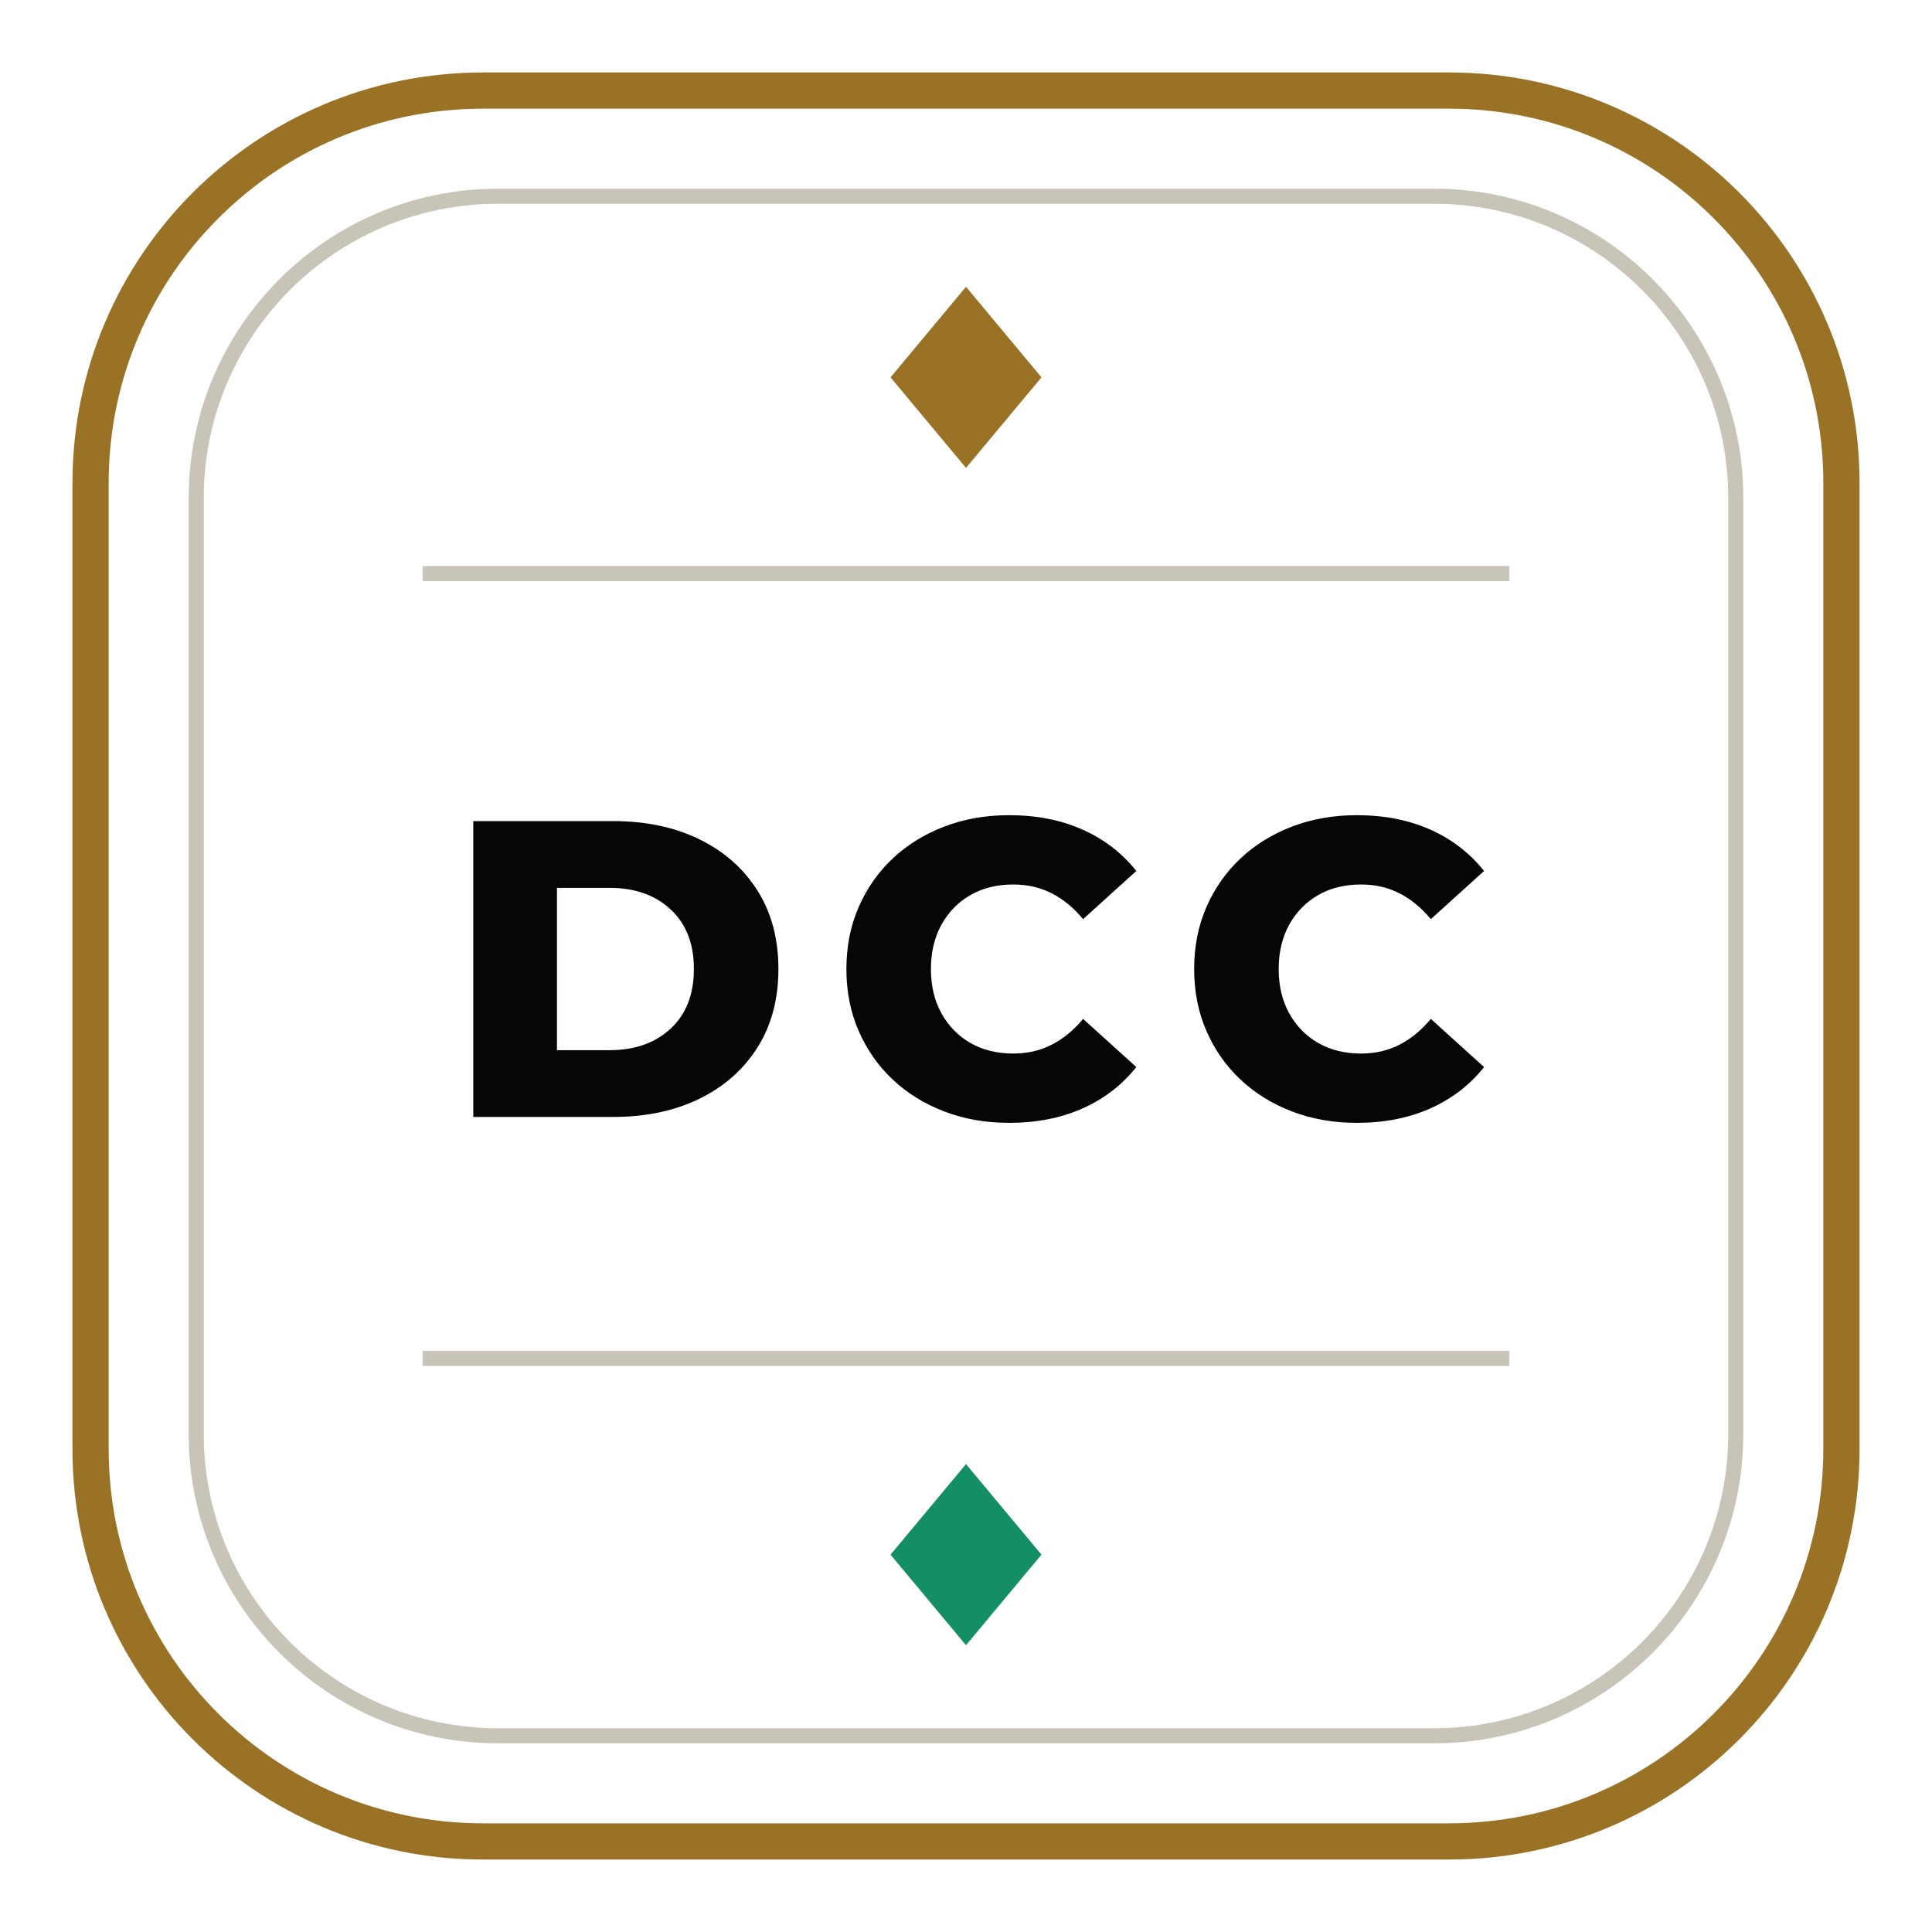
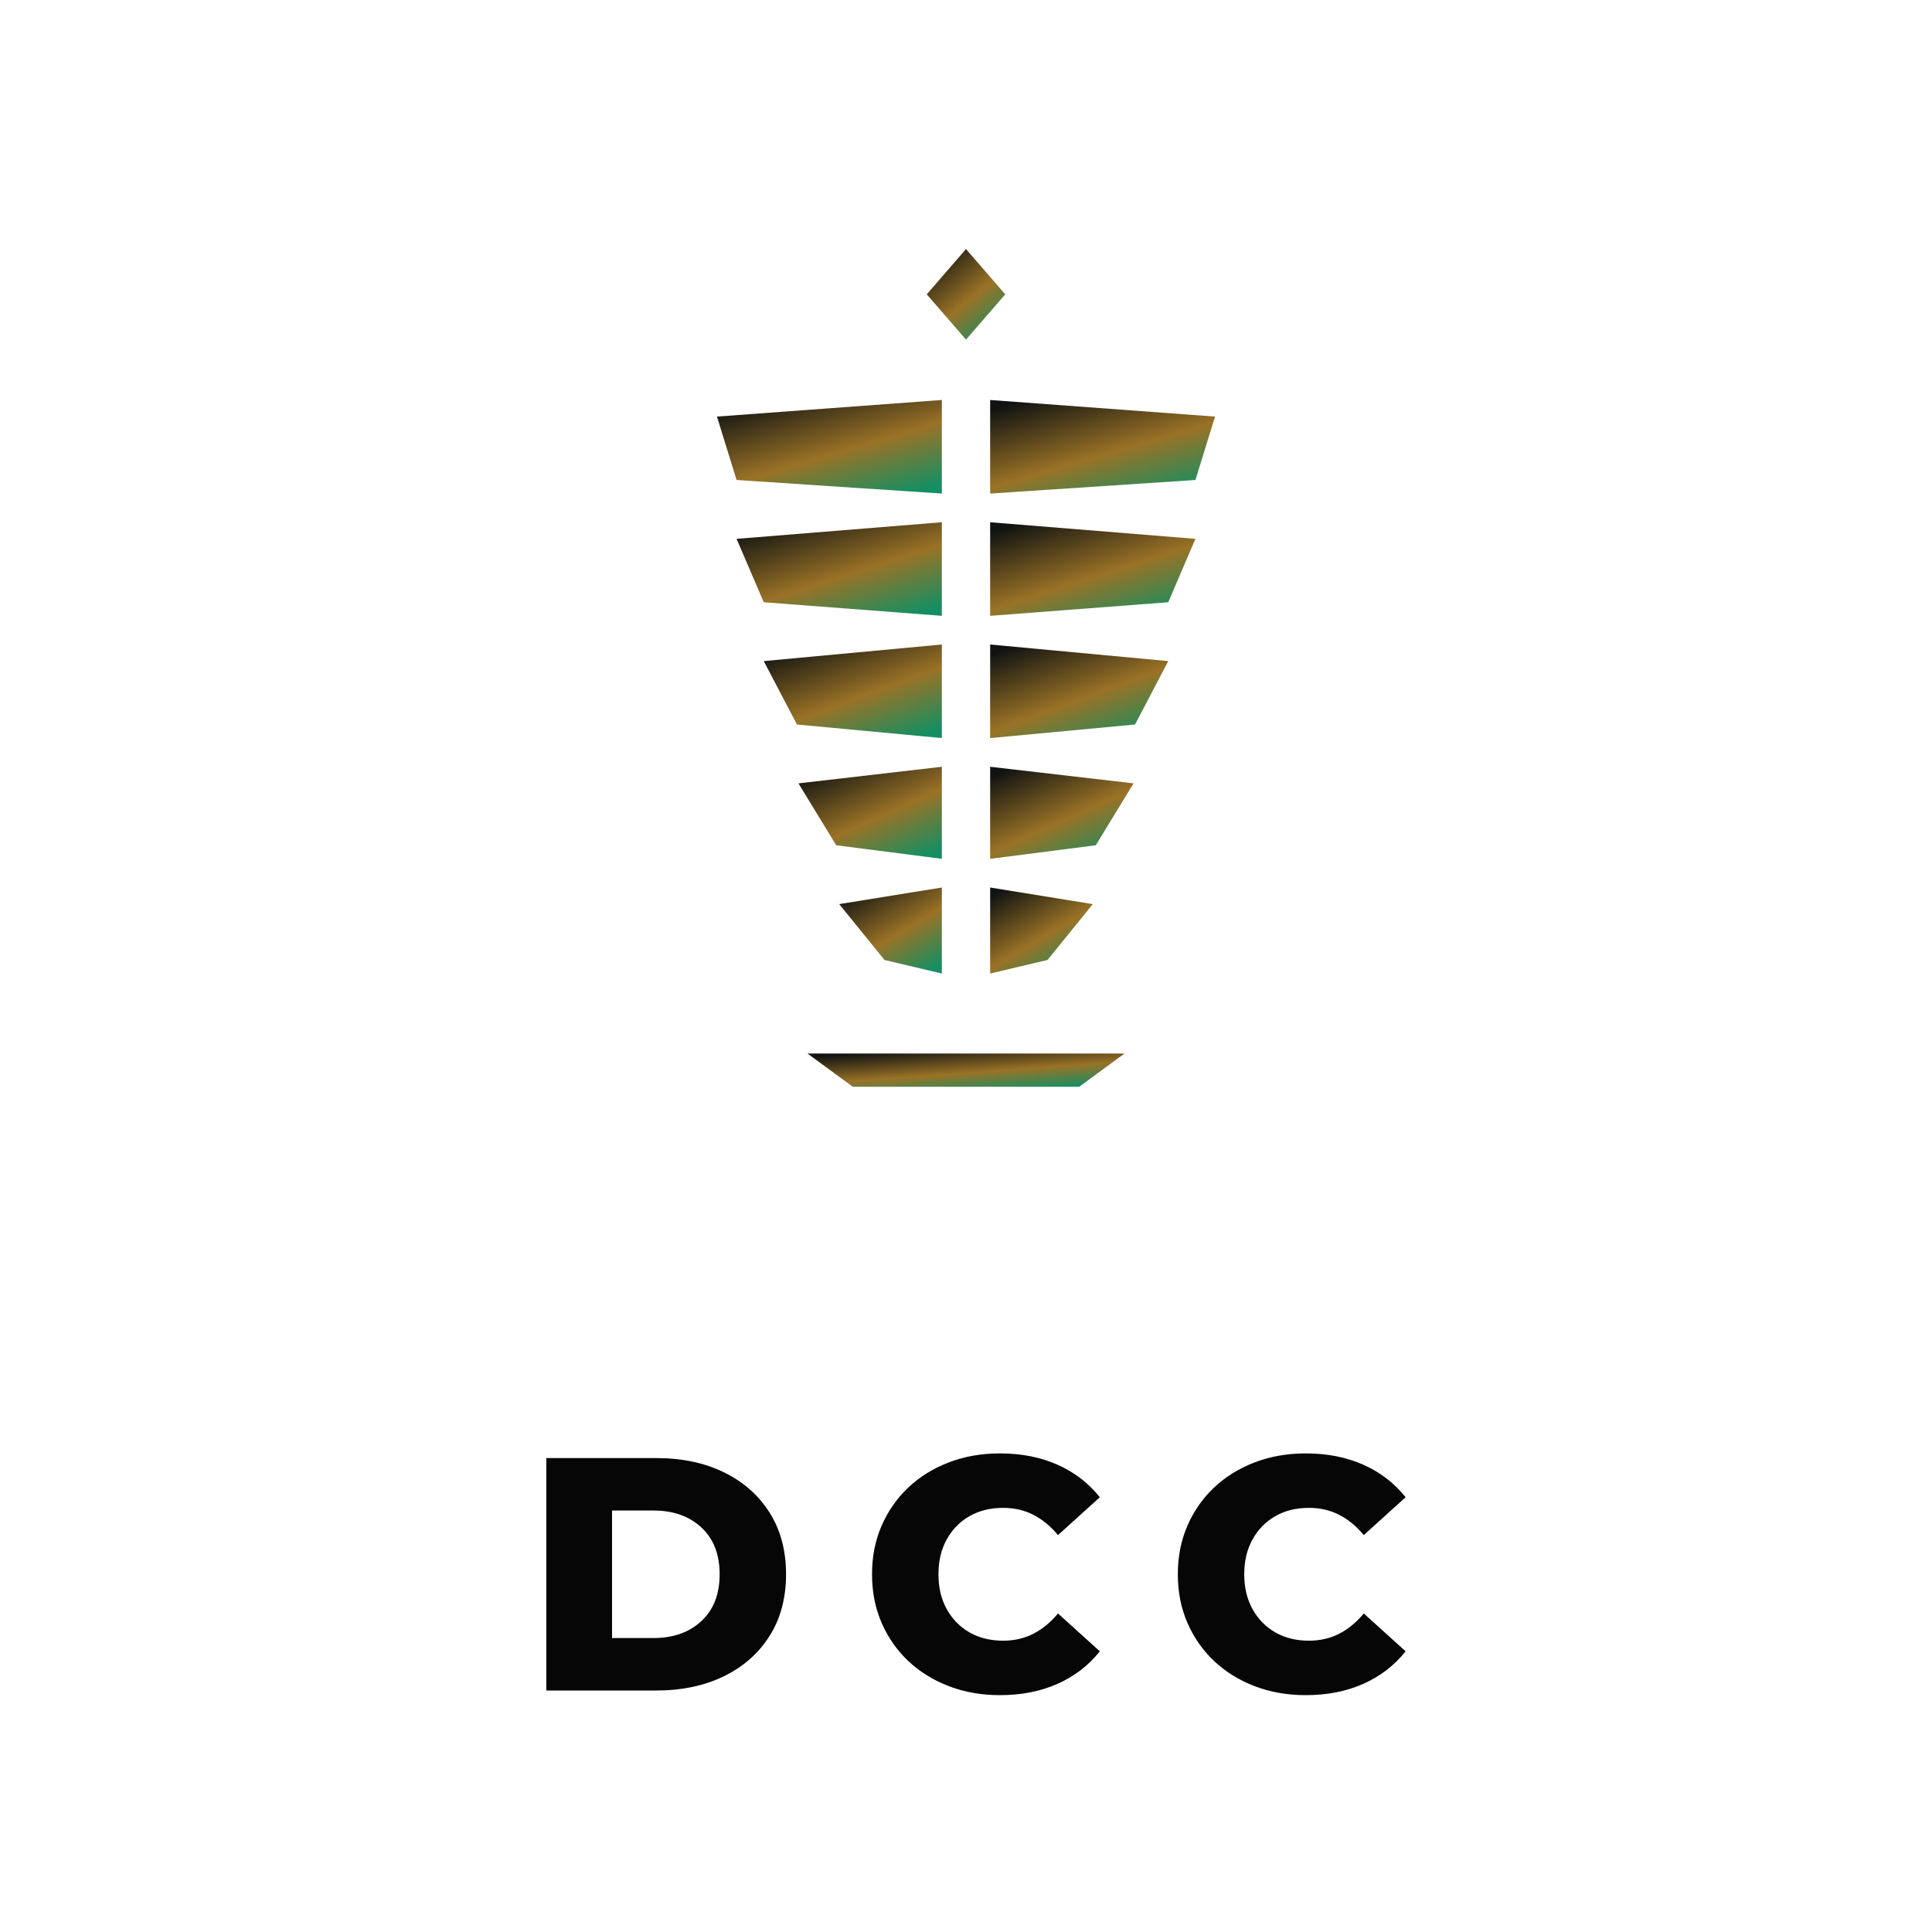
<svg xmlns="http://www.w3.org/2000/svg" viewBox="0 0 128 128" width="128" height="128" role="img" aria-label="DCC Döner Catering Club — logo-monogram (dark)">
-   <rect x="6" y="6" width="116" height="116" rx="26" fill="none" stroke="#9A7226" stroke-width="2.4" />
-   <rect x="13" y="13" width="102" height="102" rx="20" fill="none" stroke="#C9C4B8" stroke-width="1.0" />
-   <polygon points="64.0,19 69.0,25 64.0,31 59.0,25" fill="#9A7226" />
-   <polygon points="64.0,97 69.0,103 64.0,109 59.0,103" fill="#148F63" />
-   <line x1="28" y1="38" x2="100" y2="38" stroke="#C9C4B8" stroke-width="1.0" />
-   <line x1="28" y1="90" x2="100" y2="90" stroke="#C9C4B8" stroke-width="1.0" />
-   <path d="M31.356 74.0V54.4H40.624Q43.872 54.4 46.336 55.604Q48.8 56.808 50.186 59.006Q51.572 61.204 51.572 64.2Q51.572 67.196 50.186 69.394Q48.8 71.592 46.336 72.796Q43.872 74.0 40.624 74.0ZM36.9 69.576H40.4Q42.892 69.576 44.432 68.148Q45.972 66.72 45.972 64.2Q45.972 61.68 44.432 60.252Q42.892 58.824 40.4 58.824H36.9ZM66.856 74.392Q64.532 74.392 62.558 73.636Q60.584 72.88 59.142 71.522Q57.7 70.164 56.888 68.302Q56.076 66.44 56.076 64.2Q56.076 61.96 56.888 60.098Q57.7 58.236 59.142 56.878Q60.584 55.52 62.558 54.764Q64.532 54.008 66.856 54.008Q69.572 54.008 71.714 54.96Q73.856 55.912 75.284 57.704L71.756 60.896Q70.832 59.776 69.684 59.188Q68.536 58.6 67.136 58.6Q65.512 58.6 64.294 59.3Q63.076 60.0 62.376 61.26Q61.676 62.52 61.676 64.2Q61.676 65.88 62.376 67.14Q63.076 68.4 64.294 69.1Q65.512 69.8 67.136 69.8Q68.536 69.8 69.684 69.212Q70.832 68.624 71.756 67.504L75.284 70.696Q73.856 72.488 71.714 73.44Q69.572 74.392 66.856 74.392ZM89.896 74.392Q87.572 74.392 85.598 73.636Q83.624 72.88 82.182 71.522Q80.74 70.164 79.928 68.302Q79.116 66.44 79.116 64.2Q79.116 61.96 79.928 60.098Q80.74 58.236 82.182 56.878Q83.624 55.52 85.598 54.764Q87.572 54.008 89.896 54.008Q92.612 54.008 94.754 54.96Q96.896 55.912 98.324 57.704L94.796 60.896Q93.872 59.776 92.724 59.188Q91.576 58.6 90.176 58.6Q88.552 58.6 87.334 59.3Q86.116 60.0 85.416 61.26Q84.716 62.52 84.716 64.2Q84.716 65.88 85.416 67.14Q86.116 68.4 87.334 69.1Q88.552 69.8 90.176 69.8Q91.576 69.8 92.724 69.212Q93.872 68.624 94.796 67.504L98.324 70.696Q96.896 72.488 94.754 73.44Q92.612 74.392 89.896 74.392Z" fill="#060606" />
+   <defs>
+     <linearGradient id="dcc-spit-logo-monogram-dark" x1="15%" y1="0%" x2="85%" y2="100%">
+       <stop offset="0%" stop-color="#111312" />
+       <stop offset="56%" stop-color="#9A7226" />
+       <stop offset="100%" stop-color="#148F63" />
+     </linearGradient>
+   </defs>
+   <line x1="64.00" y1="20.00" x2="64.00" y2="75.50" stroke="url(#dcc-spit-logo-monogram-dark)" stroke-width="1.50" stroke-linecap="round" />
+   <polygon points="64.00,16.50 66.60,19.50 64.00,22.50 61.40,19.50" fill="url(#dcc-spit-logo-monogram-dark)" />
+   <path d="M 62.40,26.50 L 47.50,27.60 L 48.80,31.80 L 62.40,32.70 Z" fill="url(#dcc-spit-logo-monogram-dark)" />
+   <path d="M 65.60,26.50 L 80.50,27.60 L 79.20,31.80 L 65.60,32.70 Z" fill="url(#dcc-spit-logo-monogram-dark)" />
+   <path d="M 62.40,34.60 L 48.80,35.70 L 50.60,39.90 L 62.40,40.80 Z" fill="url(#dcc-spit-logo-monogram-dark)" />
+   <path d="M 65.60,34.60 L 79.20,35.70 L 77.40,39.90 L 65.60,40.80 Z" fill="url(#dcc-spit-logo-monogram-dark)" />
+   <path d="M 62.40,42.70 L 50.60,43.80 L 52.80,48.00 L 62.40,48.90 Z" fill="url(#dcc-spit-logo-monogram-dark)" />
+   <path d="M 65.60,42.70 L 77.40,43.80 L 75.20,48.00 L 65.60,48.90 Z" fill="url(#dcc-spit-logo-monogram-dark)" />
+   <path d="M 62.40,50.80 L 52.90,51.90 L 55.40,56.00 L 62.40,56.90 Z" fill="url(#dcc-spit-logo-monogram-dark)" />
+   <path d="M 65.60,50.80 L 75.10,51.90 L 72.60,56.00 L 65.60,56.90 Z" fill="url(#dcc-spit-logo-monogram-dark)" />
+   <path d="M 62.40,58.80 L 55.60,59.90 L 58.60,63.60 L 62.40,64.50 Z" fill="url(#dcc-spit-logo-monogram-dark)" />
+   <path d="M 65.60,58.80 L 72.40,59.90 L 69.40,63.60 L 65.60,64.50 Z" fill="url(#dcc-spit-logo-monogram-dark)" />
+   <path d="M 53.50,69.80 L 74.50,69.80 L 71.50,72.00 L 56.50,72.00 Z" fill="url(#dcc-spit-logo-monogram-dark)" />
+   <path d="M36.194 112.0V96.6H43.476Q46.028 96.6 47.964 97.546Q49.9 98.492 50.989 100.219Q52.078 101.946 52.078 104.3Q52.078 106.654 50.989 108.381Q49.9 110.108 47.964 111.054Q46.028 112.0 43.476 112.0ZM40.55 108.524H43.3Q45.258 108.524 46.468 107.402Q47.678 106.28 47.678 104.3Q47.678 102.32 46.468 101.198Q45.258 100.076 43.3 100.076H40.55ZM66.244 112.308Q64.418 112.308 62.867 111.714Q61.316 111.12 60.183 110.053Q59.05 108.986 58.412 107.523Q57.774 106.06 57.774 104.3Q57.774 102.54 58.412 101.077Q59.05 99.614 60.183 98.547Q61.316 97.48 62.867 96.886Q64.418 96.292 66.244 96.292Q68.378 96.292 70.061 97.04Q71.744 97.788 72.866 99.196L70.094 101.704Q69.368 100.824 68.466 100.362Q67.564 99.9 66.464 99.9Q65.188 99.9 64.231 100.45Q63.274 101.0 62.724 101.99Q62.174 102.98 62.174 104.3Q62.174 105.62 62.724 106.61Q63.274 107.6 64.231 108.15Q65.188 108.7 66.464 108.7Q67.564 108.7 68.466 108.238Q69.368 107.776 70.094 106.896L72.866 109.404Q71.744 110.812 70.061 111.56Q68.378 112.308 66.244 112.308ZM86.504 112.308Q84.678 112.308 83.127 111.714Q81.576 111.12 80.443 110.053Q79.31 108.986 78.672 107.523Q78.034 106.06 78.034 104.3Q78.034 102.54 78.672 101.077Q79.31 99.614 80.443 98.547Q81.576 97.48 83.127 96.886Q84.678 96.292 86.504 96.292Q88.638 96.292 90.321 97.04Q92.004 97.788 93.126 99.196L90.354 101.704Q89.628 100.824 88.726 100.362Q87.824 99.9 86.724 99.9Q85.448 99.9 84.491 100.45Q83.534 101.0 82.984 101.99Q82.434 102.98 82.434 104.3Q82.434 105.62 82.984 106.61Q83.534 107.6 84.491 108.15Q85.448 108.7 86.724 108.7Q87.824 108.7 88.726 108.238Q89.628 107.776 90.354 106.896L93.126 109.404Q92.004 110.812 90.321 111.56Q88.638 112.308 86.504 112.308Z" fill="#060606" />
</svg>
